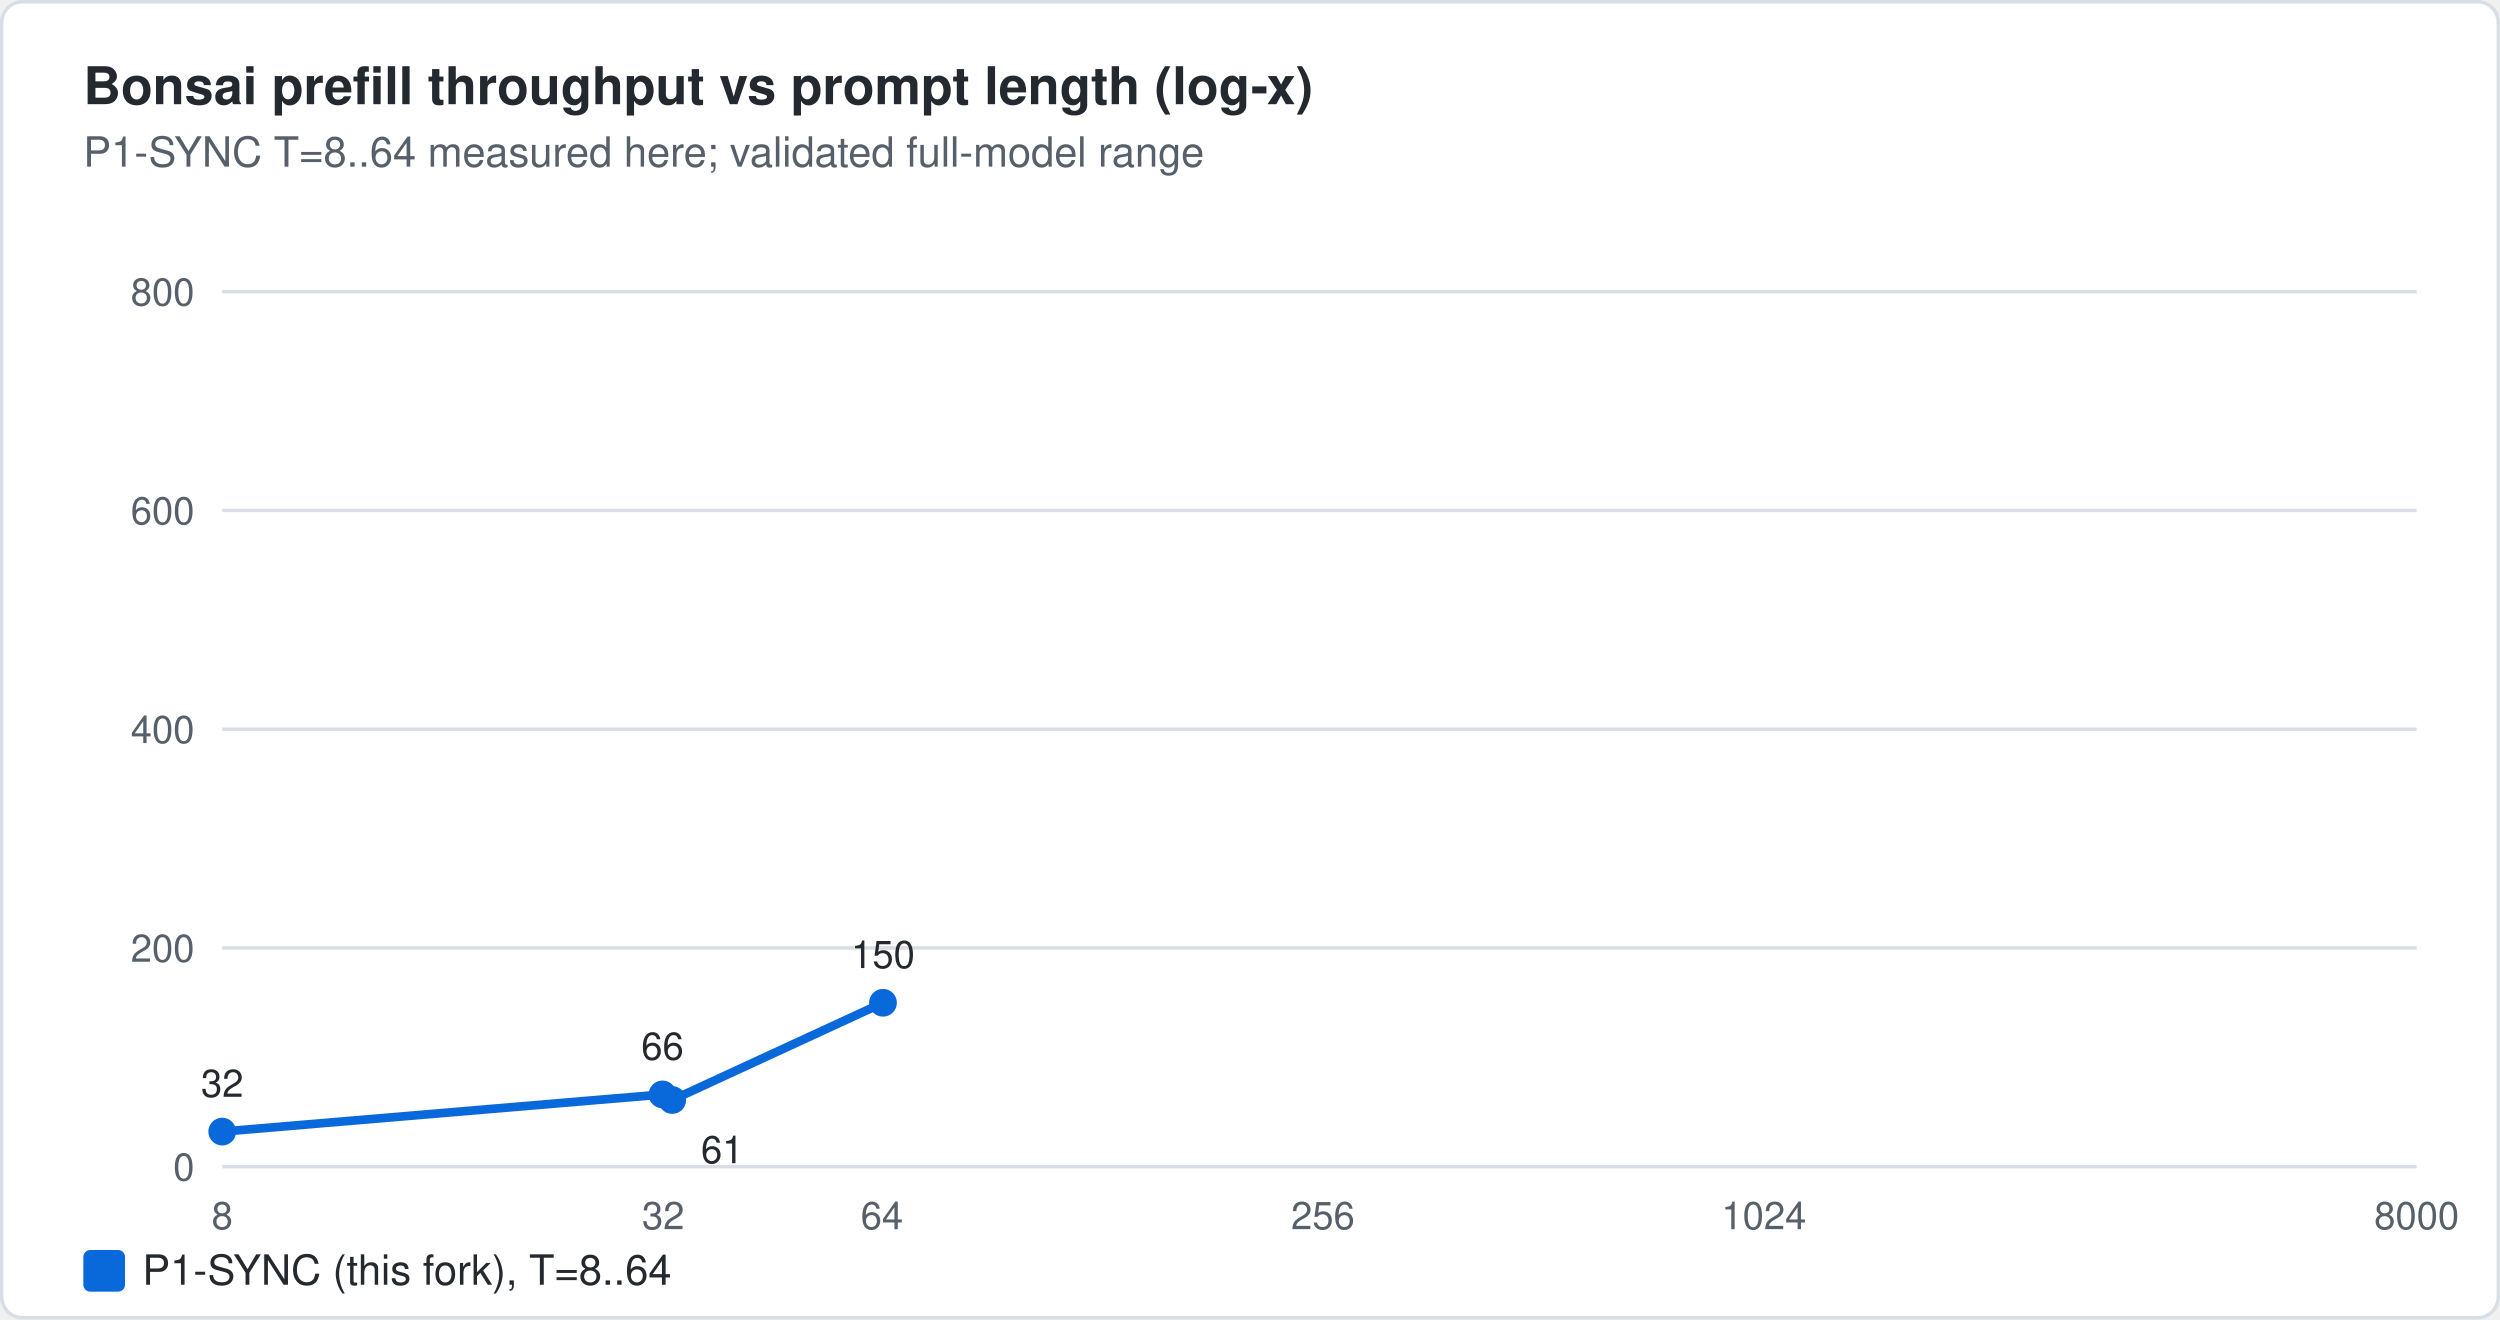
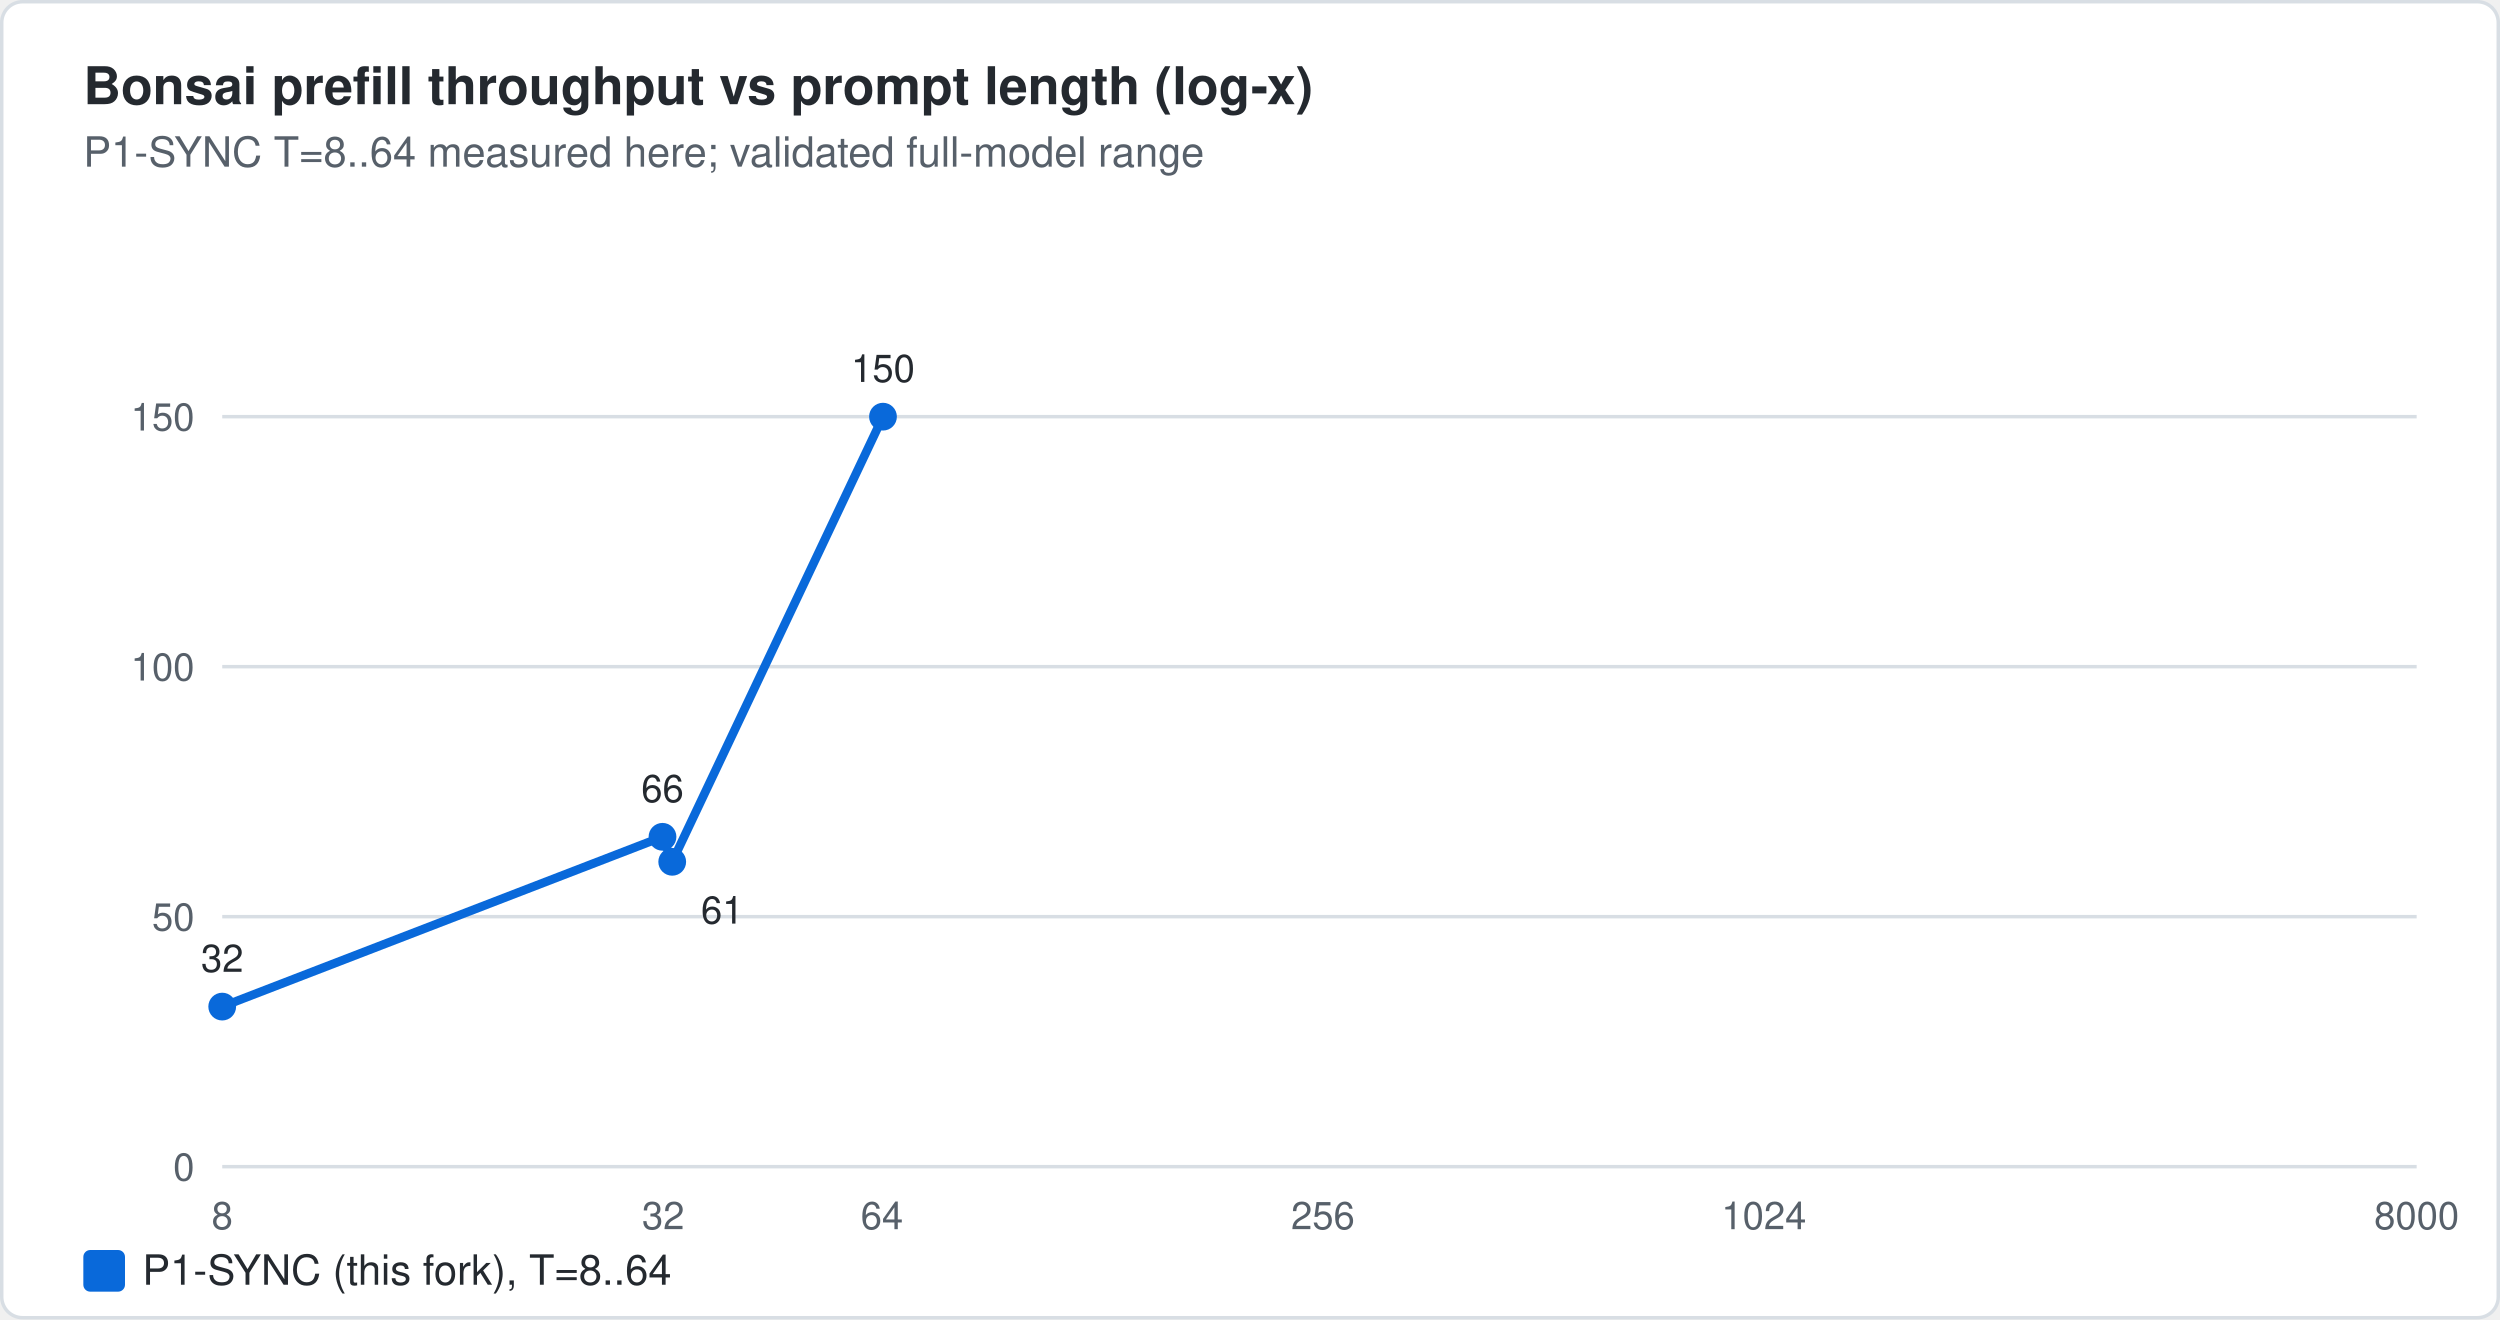
<svg xmlns="http://www.w3.org/2000/svg" width="720" height="380" viewBox="0 0 720 380" role="img" aria-label="Bonsai prefill tok/s vs prompt length (log-x)">
  <rect x="0.5" y="0.5" width="719" height="379" rx="6" fill="#ffffff" stroke="#d8dee4" />
  <text x="24" y="30" font-size="15" font-weight="600" fill="#24292f" font-family="-apple-system,BlinkMacSystemFont,'Segoe UI',Helvetica,Arial,sans-serif">Bonsai prefill throughput vs prompt length (log-x)</text>
  <text x="24" y="48" font-size="12" fill="#57606a" font-family="-apple-system,BlinkMacSystemFont,'Segoe UI',Helvetica,Arial,sans-serif">P1-SYNC T=8..64 measured here; validated full-model range</text>
  <line x1="64" y1="336" x2="696" y2="336" stroke="#d8dee4" />
  <text x="56" y="340" font-size="11" text-anchor="end" fill="#57606a" font-family="-apple-system,BlinkMacSystemFont,'Segoe UI',Helvetica,Arial,sans-serif">0</text>
-   <line x1="64" y1="273" x2="696" y2="273" stroke="#d8dee4" />
-   <text x="56" y="277" font-size="11" text-anchor="end" fill="#57606a" font-family="-apple-system,BlinkMacSystemFont,'Segoe UI',Helvetica,Arial,sans-serif">200</text>
-   <line x1="64" y1="210" x2="696" y2="210" stroke="#d8dee4" />
-   <text x="56" y="214" font-size="11" text-anchor="end" fill="#57606a" font-family="-apple-system,BlinkMacSystemFont,'Segoe UI',Helvetica,Arial,sans-serif">400</text>
-   <line x1="64" y1="147" x2="696" y2="147" stroke="#d8dee4" />
-   <text x="56" y="151" font-size="11" text-anchor="end" fill="#57606a" font-family="-apple-system,BlinkMacSystemFont,'Segoe UI',Helvetica,Arial,sans-serif">600</text>
-   <line x1="64" y1="84" x2="696" y2="84" stroke="#d8dee4" />
-   <text x="56" y="88" font-size="11" text-anchor="end" fill="#57606a" font-family="-apple-system,BlinkMacSystemFont,'Segoe UI',Helvetica,Arial,sans-serif">800</text>
+   <line x1="64" y1="264" x2="696" y2="264" stroke="#d8dee4" />
+   <text x="56" y="268" font-size="11" text-anchor="end" fill="#57606a" font-family="-apple-system,BlinkMacSystemFont,'Segoe UI',Helvetica,Arial,sans-serif">50</text>
+   <line x1="64" y1="192" x2="696" y2="192" stroke="#d8dee4" />
+   <text x="56" y="196" font-size="11" text-anchor="end" fill="#57606a" font-family="-apple-system,BlinkMacSystemFont,'Segoe UI',Helvetica,Arial,sans-serif">100</text>
+   <line x1="64" y1="120" x2="696" y2="120" stroke="#d8dee4" />
+   <text x="56" y="124" font-size="11" text-anchor="end" fill="#57606a" font-family="-apple-system,BlinkMacSystemFont,'Segoe UI',Helvetica,Arial,sans-serif">150</text>
  <text x="64" y="354" font-size="11" text-anchor="middle" fill="#57606a" font-family="-apple-system,BlinkMacSystemFont,'Segoe UI',Helvetica,Arial,sans-serif">8</text>
  <text x="191" y="354" font-size="11" text-anchor="middle" fill="#57606a" font-family="-apple-system,BlinkMacSystemFont,'Segoe UI',Helvetica,Arial,sans-serif">32</text>
  <text x="254" y="354" font-size="11" text-anchor="middle" fill="#57606a" font-family="-apple-system,BlinkMacSystemFont,'Segoe UI',Helvetica,Arial,sans-serif">64</text>
  <text x="381" y="354" font-size="11" text-anchor="middle" fill="#57606a" font-family="-apple-system,BlinkMacSystemFont,'Segoe UI',Helvetica,Arial,sans-serif">256</text>
  <text x="508" y="354" font-size="11" text-anchor="middle" fill="#57606a" font-family="-apple-system,BlinkMacSystemFont,'Segoe UI',Helvetica,Arial,sans-serif">1024</text>
  <text x="696" y="354" font-size="11" text-anchor="middle" fill="#57606a" font-family="-apple-system,BlinkMacSystemFont,'Segoe UI',Helvetica,Arial,sans-serif">8000</text>
-   <polyline points="64.0,325.9 190.8,315.2 193.6,316.8 254.3,288.8" fill="none" stroke="#0969da" stroke-width="2.5" />
-   <circle cx="64.0" cy="325.9" r="4" fill="#0969da" />
-   <text x="64.0" y="315.9" font-size="11" text-anchor="middle" fill="#24292f" font-family="-apple-system,BlinkMacSystemFont,'Segoe UI',Helvetica,Arial,sans-serif">32</text>
-   <circle cx="190.8" cy="315.2" r="4" fill="#0969da" />
-   <text x="190.8" y="305.2" font-size="11" text-anchor="middle" fill="#24292f" font-family="-apple-system,BlinkMacSystemFont,'Segoe UI',Helvetica,Arial,sans-serif">66</text>
-   <circle cx="193.6" cy="316.8" r="4" fill="#0969da" />
-   <text x="208" y="335" font-size="11" text-anchor="middle" fill="#24292f" font-family="-apple-system,BlinkMacSystemFont,'Segoe UI',Helvetica,Arial,sans-serif">61</text>
-   <circle cx="254.3" cy="288.8" r="4" fill="#0969da" />
-   <text x="254.3" y="278.8" font-size="11" text-anchor="middle" fill="#24292f" font-family="-apple-system,BlinkMacSystemFont,'Segoe UI',Helvetica,Arial,sans-serif">150</text>
+   <polyline points="64.0,289.9 190.8,241.0 193.6,248.2 254.3,120.0" fill="none" stroke="#0969da" stroke-width="2.5" />
+   <circle cx="64.0" cy="289.9" r="4" fill="#0969da" />
+   <text x="64.0" y="279.9" font-size="11" text-anchor="middle" fill="#24292f" font-family="-apple-system,BlinkMacSystemFont,'Segoe UI',Helvetica,Arial,sans-serif">32</text>
+   <circle cx="190.8" cy="241.0" r="4" fill="#0969da" />
+   <text x="190.8" y="231.0" font-size="11" text-anchor="middle" fill="#24292f" font-family="-apple-system,BlinkMacSystemFont,'Segoe UI',Helvetica,Arial,sans-serif">66</text>
+   <circle cx="193.6" cy="248.2" r="4" fill="#0969da" />
+   <text x="208" y="266" font-size="11" text-anchor="middle" fill="#24292f" font-family="-apple-system,BlinkMacSystemFont,'Segoe UI',Helvetica,Arial,sans-serif">61</text>
+   <circle cx="254.3" cy="120.0" r="4" fill="#0969da" />
+   <text x="254.3" y="110.0" font-size="11" text-anchor="middle" fill="#24292f" font-family="-apple-system,BlinkMacSystemFont,'Segoe UI',Helvetica,Arial,sans-serif">150</text>
  <rect x="24" y="360" width="12" height="12" rx="2" fill="#0969da" />
  <text x="41" y="370" font-size="12" fill="#24292f" font-family="-apple-system,BlinkMacSystemFont,'Segoe UI',Helvetica,Arial,sans-serif">P1-SYNC (this fork), T=8..64</text>
</svg>
